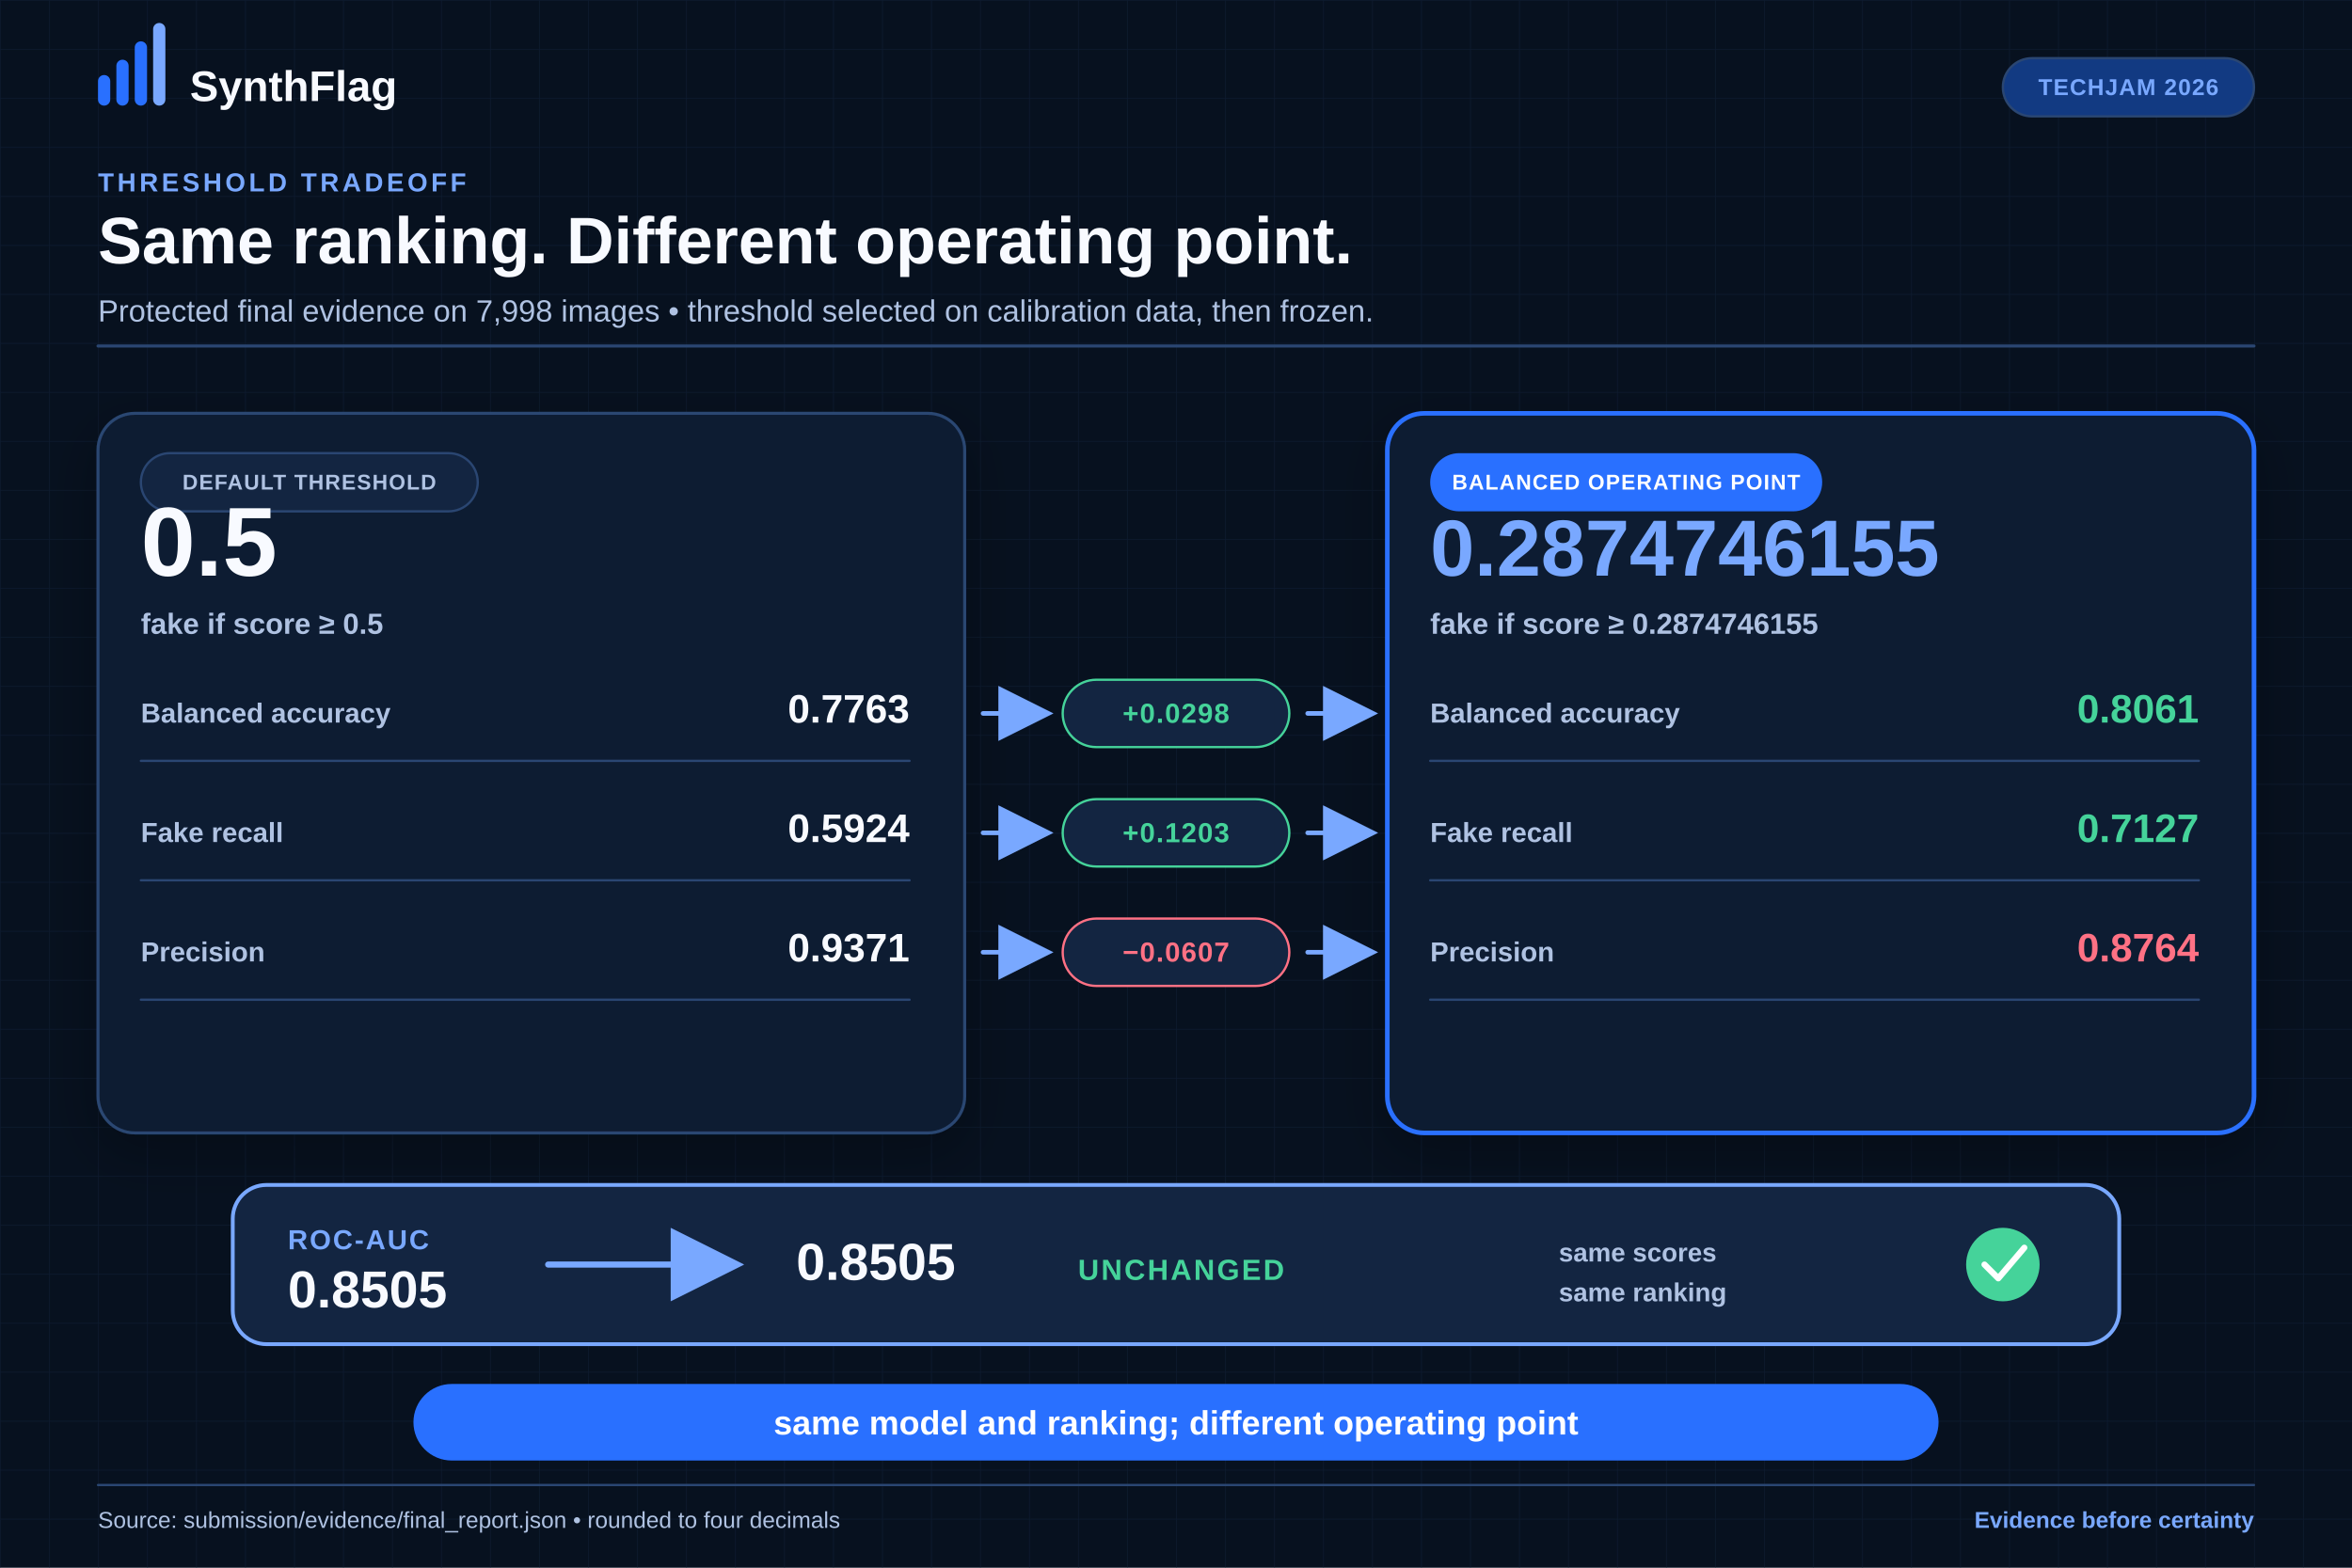
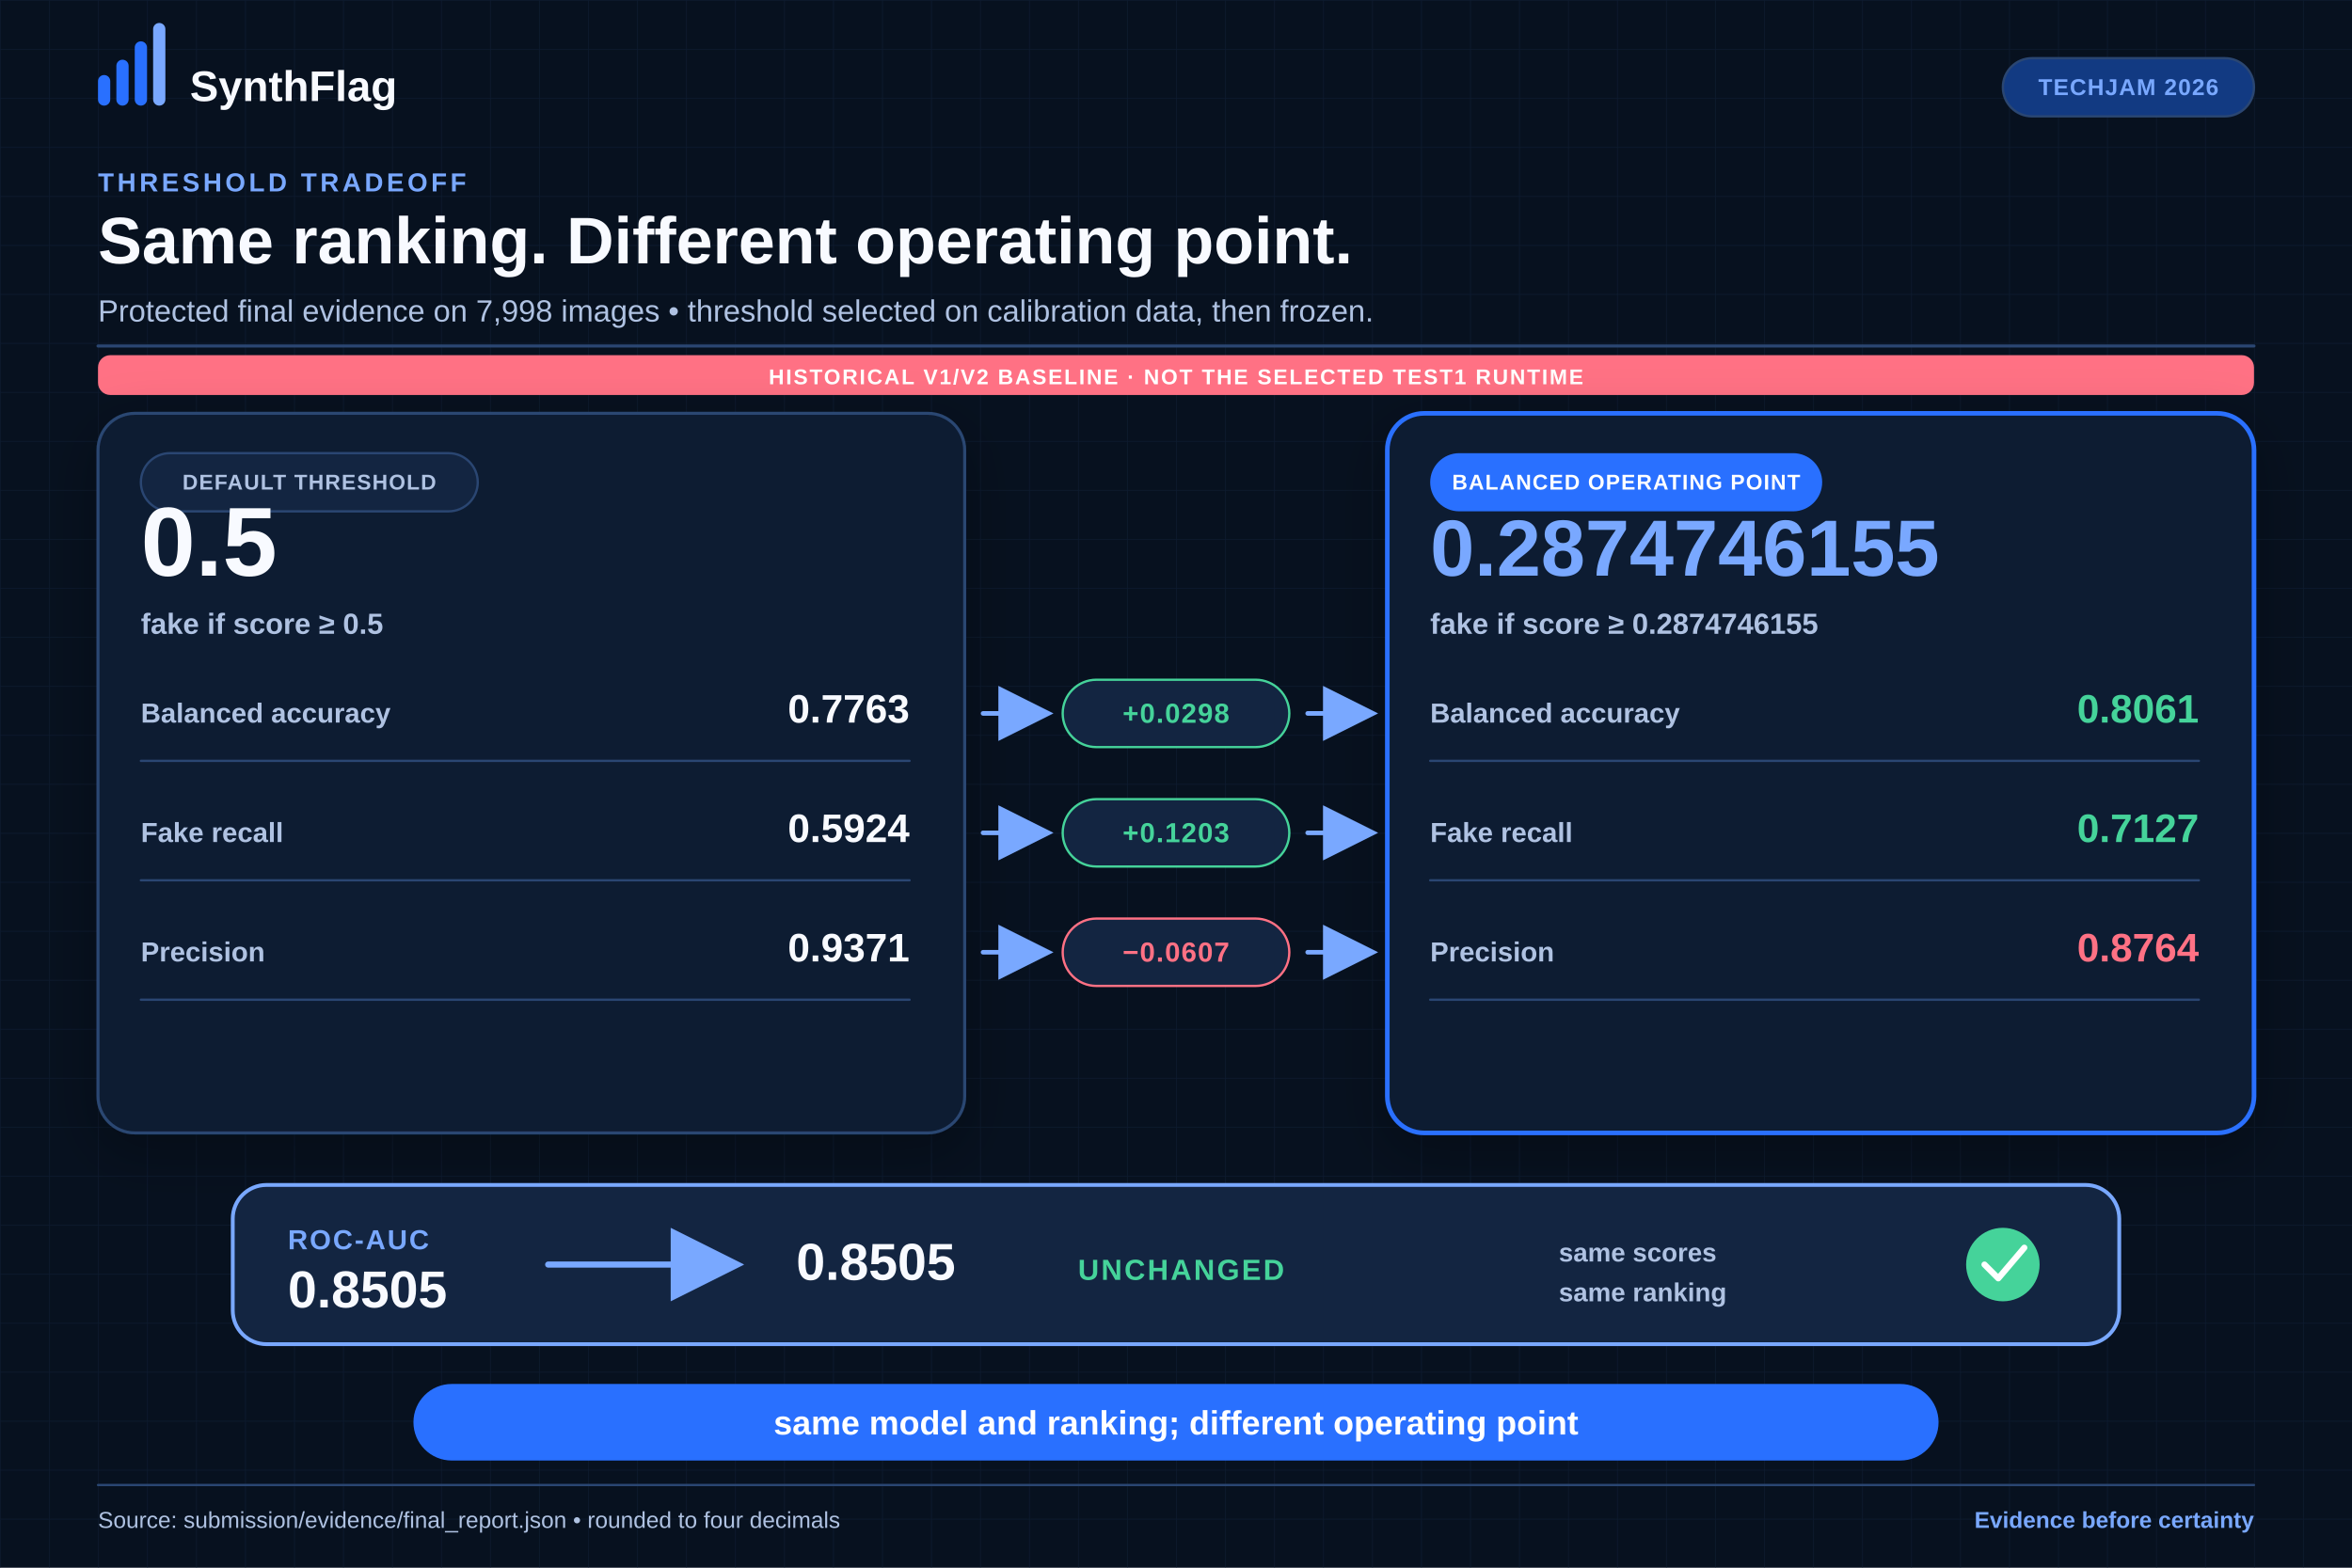
<svg xmlns="http://www.w3.org/2000/svg" width="1536" height="1024" viewBox="0 0 1536 1024" role="img" aria-labelledby="title desc">
  <defs>
    <pattern id="grid" width="32" height="32" patternUnits="userSpaceOnUse">
      <path d="M 32 0 L 0 0 0 32" fill="none" stroke="#13213A" stroke-width="1" opacity="0.55" />
    </pattern>
    <filter id="shadow" x="-20%" y="-20%" width="140%" height="140%">
      <feDropShadow dx="0" dy="12" stdDeviation="18" flood-color="#000000" flood-opacity="0.28" />
    </filter>
    <marker id="arrow" markerWidth="12" markerHeight="12" refX="10" refY="6" orient="auto" markerUnits="strokeWidth">
      <path d="M0,0 L12,6 L0,12 Z" fill="#79A8FF" />
    </marker>
  </defs>
  <rect width="1536" height="1024" fill="#07111F" />
  <rect width="1536" height="1024" fill="url(#grid)" />
  <rect x="64" y="49" width="8" height="20" rx="4" fill="#2970FF" />
  <rect x="76" y="39" width="8" height="30" rx="4" fill="#2970FF" />
  <rect x="88" y="27" width="8" height="42" rx="4" fill="#2970FF" />
  <rect x="100" y="15" width="8" height="54" rx="4" fill="#79A8FF" />
  <text x="124" y="66" font-family="Instrument Sans, Poppins, Arial, sans-serif" font-size="28" font-weight="800" fill="#F8FAFF" text-anchor="start">SynthFlag</text>
  <rect x="1308" y="38" width="164" height="38" rx="19.0" fill="#123A82" stroke="#2A4672" stroke-width="1.5" />
  <text x="1390.0" y="62.1" font-family="Instrument Sans, Poppins, Arial, sans-serif" font-size="15" font-weight="700" fill="#79A8FF" text-anchor="middle" letter-spacing="0.7">TECHJAM 2026</text>
  <text x="64" y="125" font-family="Instrument Sans, Poppins, Arial, sans-serif" font-size="17" font-weight="800" fill="#79A8FF" text-anchor="start" letter-spacing="2.2">THRESHOLD TRADEOFF</text>
  <text x="64" y="172" font-family="Instrument Sans, Poppins, Arial, sans-serif" font-size="43" font-weight="800" fill="#F8FAFF" text-anchor="start">Same ranking. Different operating point.</text>
  <text x="64" y="210" font-family="Instrument Sans, Poppins, Arial, sans-serif" font-size="20" font-weight="500" fill="#AFC2E2" text-anchor="start">Protected final evidence on 7,998 images • threshold selected on calibration data, then frozen.</text>
  <line x1="64" y1="226" x2="1472" y2="226" stroke="#2A4672" stroke-width="2" stroke-linecap="round" />
+   <rect x="64" y="232" width="1408" height="26" rx="8" fill="#FF7184" />
+   <text x="768" y="251" font-family="Instrument Sans, Poppins, Arial, sans-serif" font-size="14" font-weight="800" fill="#FFFFFF" text-anchor="middle" letter-spacing="1.1">HISTORICAL V1/V2 BASELINE · NOT THE SELECTED TEST1 RUNTIME</text>
  <rect x="64" y="270" width="566" height="470" rx="24" fill="#0E1B30" stroke="#2A4672" stroke-width="2" filter="url(#shadow)" />
  <rect x="906" y="270" width="566" height="470" rx="24" fill="#0E1B30" stroke="#2970FF" stroke-width="3" filter="url(#shadow)" />
  <rect x="92" y="296" width="220" height="38" rx="19.0" fill="#132541" stroke="#2A4672" stroke-width="1.5" />
  <text x="202.0" y="319.76" font-family="Instrument Sans, Poppins, Arial, sans-serif" font-size="14" font-weight="700" fill="#AFC2E2" text-anchor="middle" letter-spacing="0.7">DEFAULT THRESHOLD</text>
  <text x="92" y="376" font-family="Instrument Sans, Poppins, Arial, sans-serif" font-size="64" font-weight="800" fill="#F8FAFF" text-anchor="start">0.5</text>
  <text x="92" y="414" font-family="Instrument Sans, Poppins, Arial, sans-serif" font-size="19" font-weight="600" fill="#AFC2E2" text-anchor="start">fake if score ≥ 0.5</text>
  <rect x="934" y="296" width="256" height="38" rx="19.0" fill="#2970FF" />
  <text x="1062.0" y="319.76" font-family="Instrument Sans, Poppins, Arial, sans-serif" font-size="14" font-weight="700" fill="#FFFFFF" text-anchor="middle" letter-spacing="0.7">BALANCED OPERATING POINT</text>
  <text x="934" y="376" font-family="Instrument Sans, Poppins, Arial, sans-serif" font-size="52" font-weight="800" fill="#79A8FF" text-anchor="start">0.2874746155</text>
  <text x="934" y="414" font-family="Instrument Sans, Poppins, Arial, sans-serif" font-size="19" font-weight="600" fill="#AFC2E2" text-anchor="start">fake if score ≥ 0.2874746155</text>
  <text x="92" y="472" font-family="Instrument Sans, Poppins, Arial, sans-serif" font-size="18" font-weight="700" fill="#AFC2E2" text-anchor="start">Balanced accuracy</text>
  <text x="594" y="472" font-family="Instrument Sans, Poppins, Arial, sans-serif" font-size="26" font-weight="800" fill="#F8FAFF" text-anchor="end">0.7763</text>
  <text x="934" y="472" font-family="Instrument Sans, Poppins, Arial, sans-serif" font-size="18" font-weight="700" fill="#AFC2E2" text-anchor="start">Balanced accuracy</text>
  <text x="1436" y="472" font-family="Instrument Sans, Poppins, Arial, sans-serif" font-size="26" font-weight="800" fill="#45D39A" text-anchor="end">0.8061</text>
  <line x1="92" y1="497" x2="594" y2="497" stroke="#2A4672" stroke-width="1.5" stroke-linecap="round" />
  <line x1="934" y1="497" x2="1436" y2="497" stroke="#2A4672" stroke-width="1.5" stroke-linecap="round" />
  <rect x="694" y="444" width="148" height="44" rx="22.0" fill="#132541" stroke="#45D39A" stroke-width="1.5" />
  <text x="768.0" y="472.12" font-family="Instrument Sans, Poppins, Arial, sans-serif" font-size="18" font-weight="700" fill="#45D39A" text-anchor="middle" letter-spacing="0.7">+0.0298</text>
  <line x1="642" y1="466" x2="682" y2="466" stroke="#79A8FF" stroke-width="3" stroke-linecap="round" marker-end="url(#arrow)" />
  <line x1="854" y1="466" x2="894" y2="466" stroke="#79A8FF" stroke-width="3" stroke-linecap="round" marker-end="url(#arrow)" />
  <text x="92" y="550" font-family="Instrument Sans, Poppins, Arial, sans-serif" font-size="18" font-weight="700" fill="#AFC2E2" text-anchor="start">Fake recall</text>
  <text x="594" y="550" font-family="Instrument Sans, Poppins, Arial, sans-serif" font-size="26" font-weight="800" fill="#F8FAFF" text-anchor="end">0.5924</text>
  <text x="934" y="550" font-family="Instrument Sans, Poppins, Arial, sans-serif" font-size="18" font-weight="700" fill="#AFC2E2" text-anchor="start">Fake recall</text>
  <text x="1436" y="550" font-family="Instrument Sans, Poppins, Arial, sans-serif" font-size="26" font-weight="800" fill="#45D39A" text-anchor="end">0.7127</text>
  <line x1="92" y1="575" x2="594" y2="575" stroke="#2A4672" stroke-width="1.5" stroke-linecap="round" />
  <line x1="934" y1="575" x2="1436" y2="575" stroke="#2A4672" stroke-width="1.5" stroke-linecap="round" />
  <rect x="694" y="522" width="148" height="44" rx="22.0" fill="#132541" stroke="#45D39A" stroke-width="1.5" />
  <text x="768.0" y="550.12" font-family="Instrument Sans, Poppins, Arial, sans-serif" font-size="18" font-weight="700" fill="#45D39A" text-anchor="middle" letter-spacing="0.7">+0.1203</text>
  <line x1="642" y1="544" x2="682" y2="544" stroke="#79A8FF" stroke-width="3" stroke-linecap="round" marker-end="url(#arrow)" />
  <line x1="854" y1="544" x2="894" y2="544" stroke="#79A8FF" stroke-width="3" stroke-linecap="round" marker-end="url(#arrow)" />
  <text x="92" y="628" font-family="Instrument Sans, Poppins, Arial, sans-serif" font-size="18" font-weight="700" fill="#AFC2E2" text-anchor="start">Precision</text>
  <text x="594" y="628" font-family="Instrument Sans, Poppins, Arial, sans-serif" font-size="26" font-weight="800" fill="#F8FAFF" text-anchor="end">0.9371</text>
  <text x="934" y="628" font-family="Instrument Sans, Poppins, Arial, sans-serif" font-size="18" font-weight="700" fill="#AFC2E2" text-anchor="start">Precision</text>
  <text x="1436" y="628" font-family="Instrument Sans, Poppins, Arial, sans-serif" font-size="26" font-weight="800" fill="#FF7184" text-anchor="end">0.8764</text>
  <line x1="92" y1="653" x2="594" y2="653" stroke="#2A4672" stroke-width="1.5" stroke-linecap="round" />
  <line x1="934" y1="653" x2="1436" y2="653" stroke="#2A4672" stroke-width="1.5" stroke-linecap="round" />
  <rect x="694" y="600" width="148" height="44" rx="22.0" fill="#132541" stroke="#FF7184" stroke-width="1.5" />
  <text x="768.0" y="628.12" font-family="Instrument Sans, Poppins, Arial, sans-serif" font-size="18" font-weight="700" fill="#FF7184" text-anchor="middle" letter-spacing="0.7">−0.0607</text>
  <line x1="642" y1="622" x2="682" y2="622" stroke="#79A8FF" stroke-width="3" stroke-linecap="round" marker-end="url(#arrow)" />
  <line x1="854" y1="622" x2="894" y2="622" stroke="#79A8FF" stroke-width="3" stroke-linecap="round" marker-end="url(#arrow)" />
  <rect x="152" y="774" width="1232" height="104" rx="22" fill="#132541" stroke="#79A8FF" stroke-width="2.5" />
  <text x="188" y="816" font-family="Instrument Sans, Poppins, Arial, sans-serif" font-size="18" font-weight="800" fill="#79A8FF" text-anchor="start" letter-spacing="1.2">ROC-AUC</text>
  <text x="188" y="854" font-family="Instrument Sans, Poppins, Arial, sans-serif" font-size="34" font-weight="800" fill="#F8FAFF" text-anchor="start">0.8505</text>
  <line x1="358" y1="826" x2="478" y2="826" stroke="#79A8FF" stroke-width="4" stroke-linecap="round" marker-end="url(#arrow)" />
  <text x="520" y="836" font-family="Instrument Sans, Poppins, Arial, sans-serif" font-size="34" font-weight="800" fill="#F8FAFF" text-anchor="start">0.8505</text>
  <text x="704" y="836" font-family="Instrument Sans, Poppins, Arial, sans-serif" font-size="19" font-weight="800" fill="#45D39A" text-anchor="start" letter-spacing="1.4">UNCHANGED</text>
  <text x="1018" y="824" font-family="Instrument Sans, Poppins, Arial, sans-serif" font-size="17" font-weight="600" fill="#AFC2E2" text-anchor="start">same scores</text>
  <text x="1018" y="850" font-family="Instrument Sans, Poppins, Arial, sans-serif" font-size="17" font-weight="600" fill="#AFC2E2" text-anchor="start">same ranking</text>
  <circle cx="1308" cy="826" r="24" fill="#45D39A" />
  <path d="M1296 826 L1305 835 L1322 815" fill="none" stroke="#FFFFFF" stroke-width="4" stroke-linecap="round" stroke-linejoin="round" />
  <rect x="270" y="904" width="996" height="50" rx="25" fill="#2970FF" />
  <text x="768" y="937" font-family="Instrument Sans, Poppins, Arial, sans-serif" font-size="22" font-weight="800" fill="#FFFFFF" text-anchor="middle">same model and ranking; different operating point</text>
  <line x1="64" y1="970" x2="1472" y2="970" stroke="#2A4672" stroke-width="1.5" stroke-linecap="round" />
  <text x="64" y="998" font-family="Instrument Sans, Poppins, Arial, sans-serif" font-size="15" font-weight="500" fill="#AFC2E2" text-anchor="start">Source: submission/evidence/final_report.json • rounded to four decimals</text>
  <text x="1472" y="998" font-family="Instrument Sans, Poppins, Arial, sans-serif" font-size="15" font-weight="700" fill="#79A8FF" text-anchor="end">Evidence before certainty</text>
</svg>
